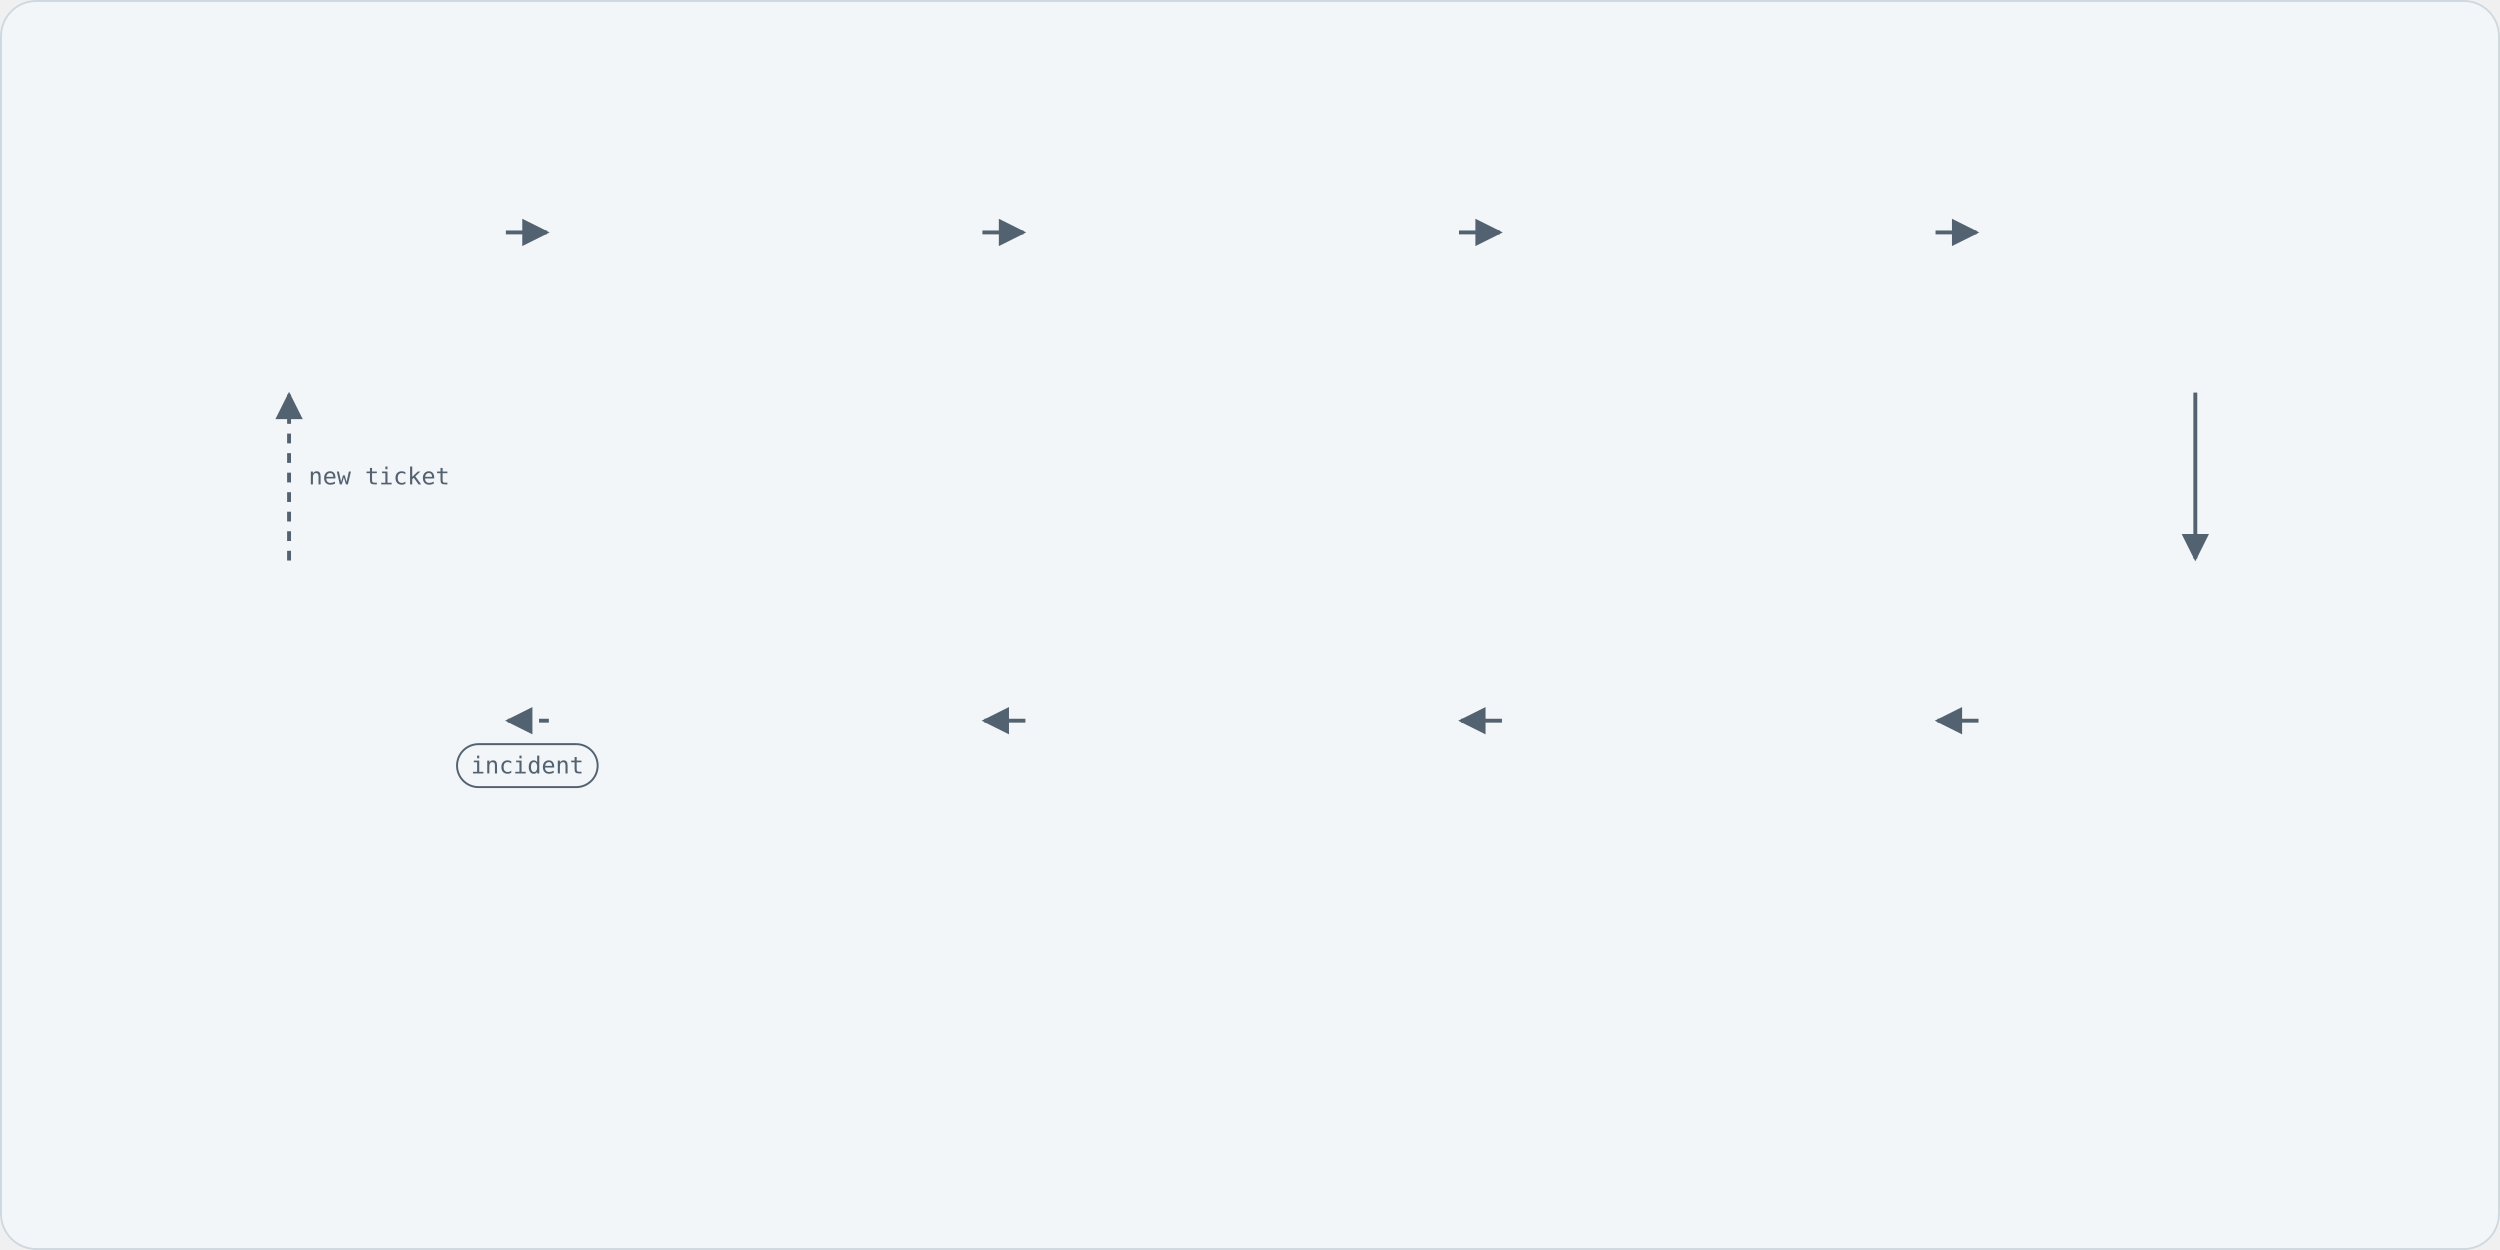
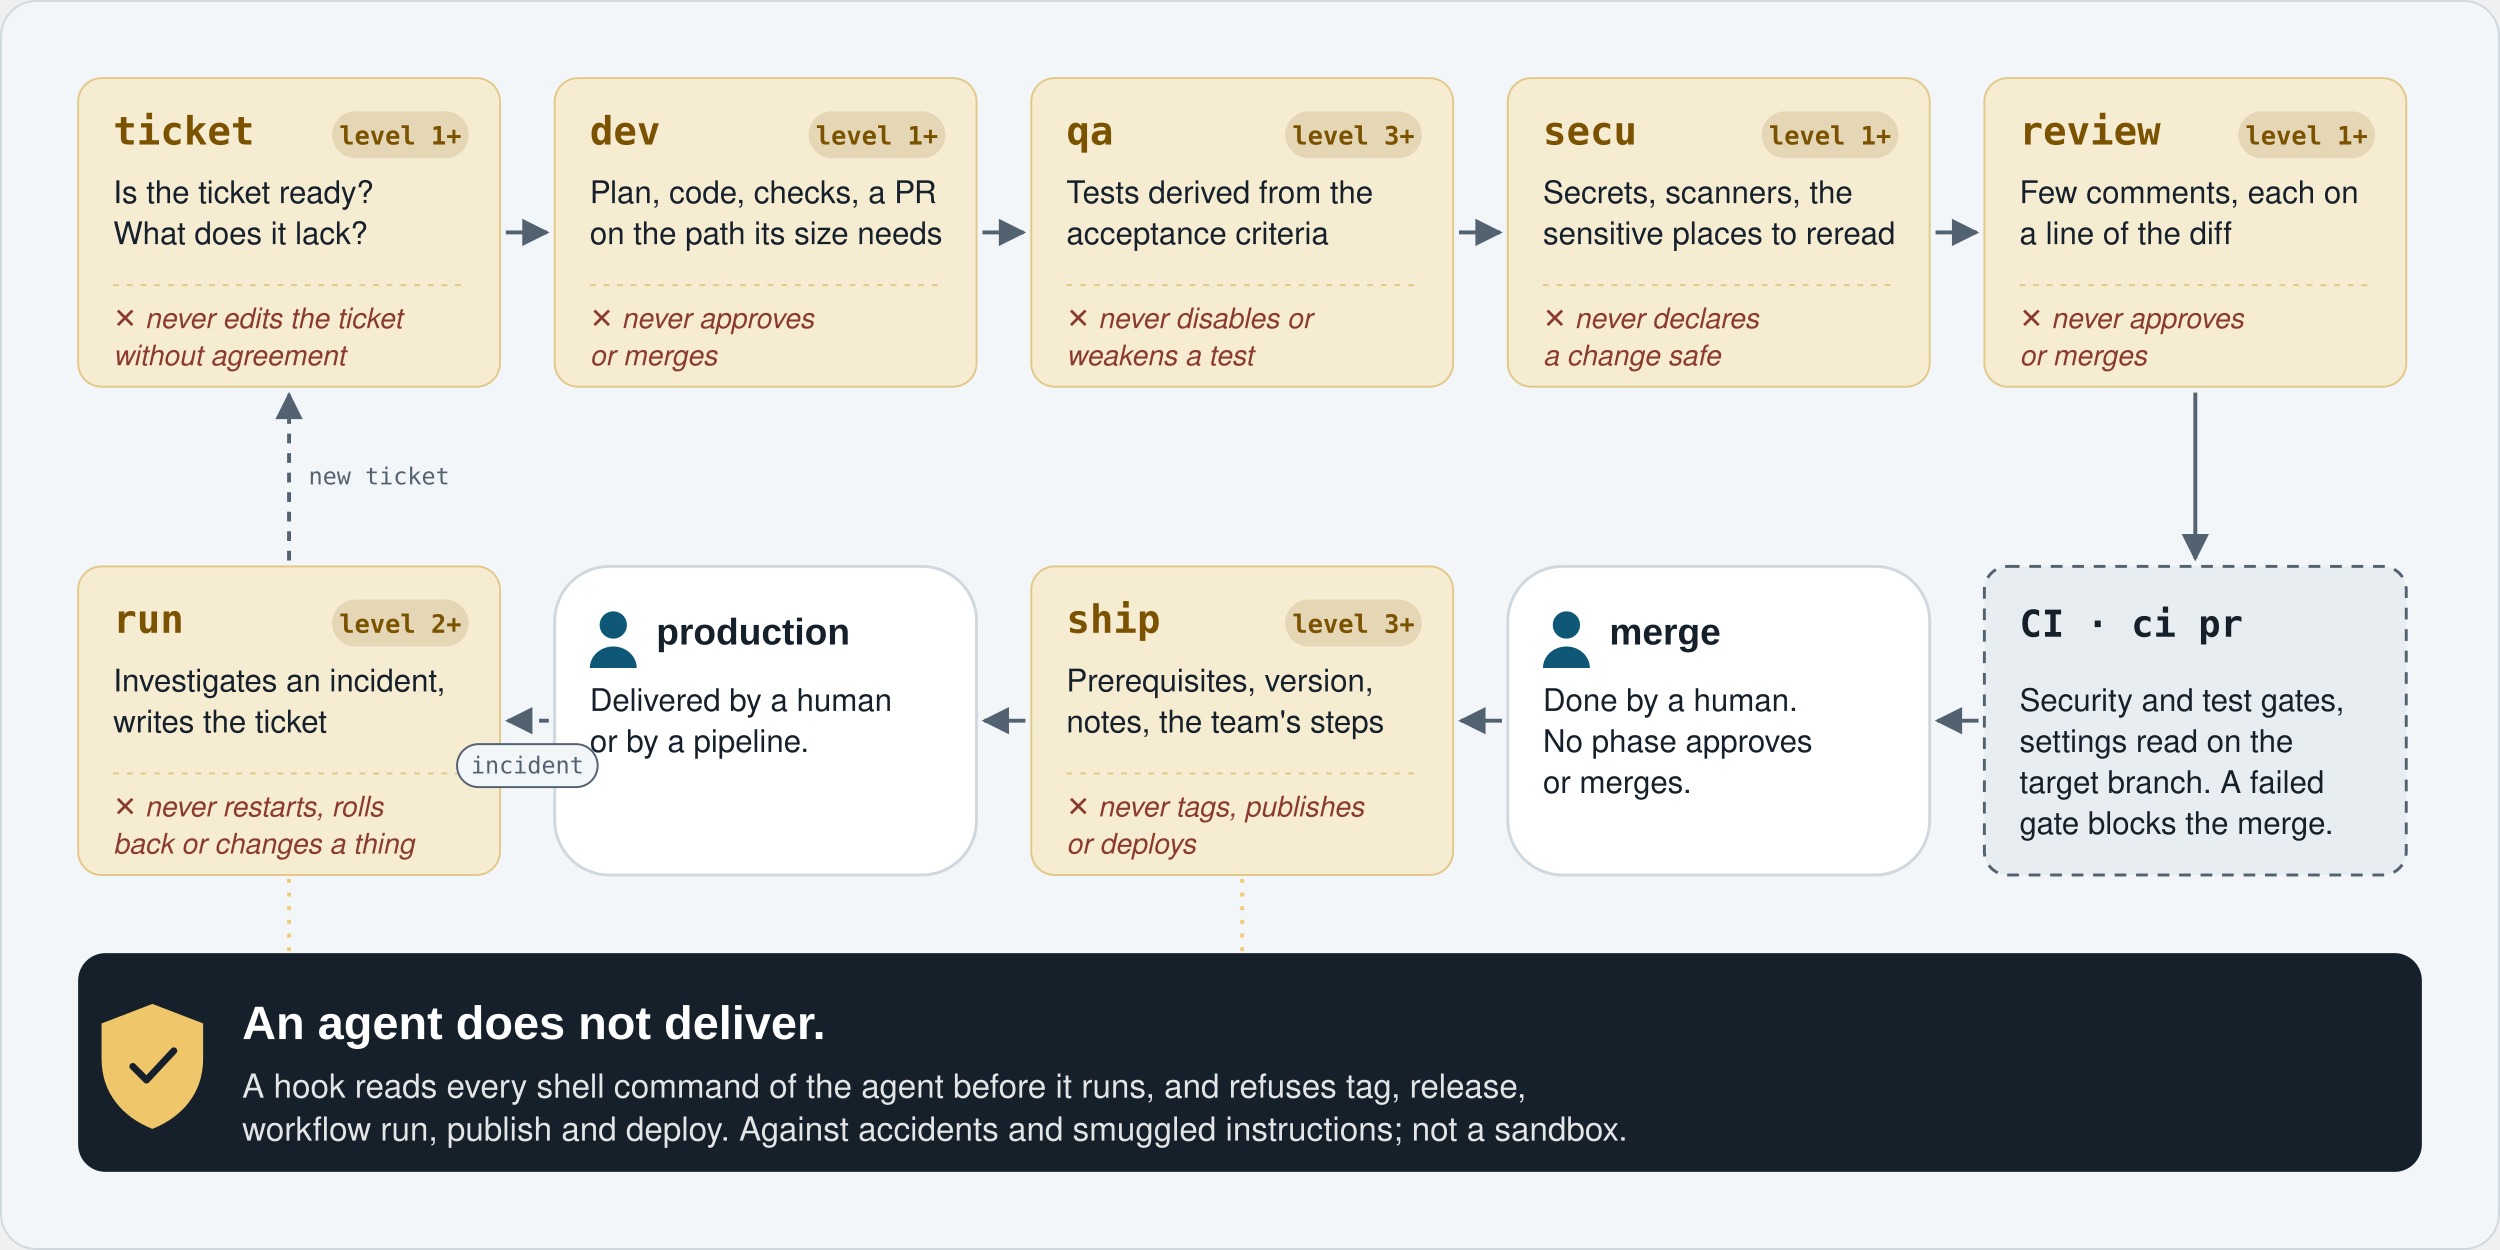
<svg xmlns="http://www.w3.org/2000/svg" width="1280" height="640" viewBox="0 0 1280 640" role="img" aria-labelledby="t d">
  <style>
  @media (prefers-reduced-motion: reduce) { * { animation: none !important; } }
-   .rise { opacity: 0; animation: rise .7s cubic-bezier(.16,1,.3,1) forwards; }
+   .rise { animation: rise .7s cubic-bezier(.16,1,.3,1) backwards; }
  @keyframes rise { from { opacity: 0; transform: translateY(10px); } to { opacity: 1; transform: none; } }

  .shield { animation: glint 3.2s ease-in-out infinite; }
  @keyframes glint { 50% { opacity: .7; } }
</style>
  <rect width="1280" height="640" rx="18" fill="#f3f6f8" />
  <rect x=".5" y=".5" width="1279" height="639" rx="18" fill="none" stroke="#cfd8df" />
  <defs>
    <marker id="ah" viewBox="0 0 10 10" refX="9" refY="5" markerWidth="7" markerHeight="7" orient="auto-start-reverse">
      <path d="M0 0L10 5L0 10z" fill="#536271" />
    </marker>
  </defs>
  <g class="rise" style="animation-delay:0.10s">
    <rect x="40" y="40" width="216" height="158" rx="12" fill="#f6ecd2" stroke="#e2c98a" />
    <text x="58" y="74" font-family="'IBM Plex Mono', ui-monospace, SFMono-Regular, Menlo, Consolas, monospace" font-size="20" font-weight="600" fill="#7a5200" text-anchor="start">ticket</text>
    <rect x="170" y="57" width="70" height="24" rx="12" fill="#7a5200" opacity=".14" />
-     <text x="205" y="74" font-family="'IBM Plex Mono', ui-monospace, SFMono-Regular, Menlo, Consolas, monospace" font-size="12" font-weight="600" fill="#7a5200" text-anchor="middle">level 1+</text>
-     <text x="58" y="104" font-family="'IBM Plex Sans', -apple-system, 'Segoe UI', Helvetica, Arial, sans-serif" font-size="15" font-weight="400" fill="#15202b" text-anchor="start">Is the ticket ready?</text>
-     <text x="58" y="125" font-family="'IBM Plex Sans', -apple-system, 'Segoe UI', Helvetica, Arial, sans-serif" font-size="15" font-weight="400" fill="#15202b" text-anchor="start">What does it lack?</text>
+     <text x="205" y="74" font-family="'IBM Plex Mono', ui-monospace, SFMono-Regular, Menlo, Consolas, monospace" font-size="13" font-weight="600" fill="#7a5200" text-anchor="middle">level 1+</text>
+     <text x="58" y="104" font-family="'IBM Plex Sans', -apple-system, 'Segoe UI', Helvetica, Arial, sans-serif" font-size="16" font-weight="400" fill="#15202b" text-anchor="start">Is the ticket ready?</text>
+     <text x="58" y="125" font-family="'IBM Plex Sans', -apple-system, 'Segoe UI', Helvetica, Arial, sans-serif" font-size="16" font-weight="400" fill="#15202b" text-anchor="start">What does it lack?</text>
    <line x1="58" x2="238" y1="146" y2="146" stroke="#e2c98a" stroke-dasharray="3 4" />
-     <text x="58" y="168" font-family="'IBM Plex Sans', -apple-system, 'Segoe UI', Helvetica, Arial, sans-serif" font-size="13.5" font-weight="500" fill="#8a3b2e" text-anchor="start" font-style="italic">✕ never edits the ticket</text>
-     <text x="58" y="187" font-family="'IBM Plex Sans', -apple-system, 'Segoe UI', Helvetica, Arial, sans-serif" font-size="13.5" font-weight="500" fill="#8a3b2e" text-anchor="start" font-style="italic">  without agreement</text>
+     <text x="58" y="168" font-family="'IBM Plex Sans', -apple-system, 'Segoe UI', Helvetica, Arial, sans-serif" font-size="14.5" font-weight="500" fill="#8a3b2e" text-anchor="start" font-style="italic">✕ never edits the ticket</text>
+     <text x="58" y="187" font-family="'IBM Plex Sans', -apple-system, 'Segoe UI', Helvetica, Arial, sans-serif" font-size="14.5" font-weight="500" fill="#8a3b2e" text-anchor="start" font-style="italic">  without agreement</text>
  </g>
  <line x1="259" x2="280" y1="119.0" y2="119.0" stroke="#536271" stroke-width="2" marker-end="url(#ah)" />
  <g class="rise" style="animation-delay:0.20s">
    <rect x="284" y="40" width="216" height="158" rx="12" fill="#f6ecd2" stroke="#e2c98a" />
    <text x="302" y="74" font-family="'IBM Plex Mono', ui-monospace, SFMono-Regular, Menlo, Consolas, monospace" font-size="20" font-weight="600" fill="#7a5200" text-anchor="start">dev</text>
    <rect x="414" y="57" width="70" height="24" rx="12" fill="#7a5200" opacity=".14" />
-     <text x="449" y="74" font-family="'IBM Plex Mono', ui-monospace, SFMono-Regular, Menlo, Consolas, monospace" font-size="12" font-weight="600" fill="#7a5200" text-anchor="middle">level 1+</text>
-     <text x="302" y="104" font-family="'IBM Plex Sans', -apple-system, 'Segoe UI', Helvetica, Arial, sans-serif" font-size="15" font-weight="400" fill="#15202b" text-anchor="start">Plan, code, checks, a PR</text>
-     <text x="302" y="125" font-family="'IBM Plex Sans', -apple-system, 'Segoe UI', Helvetica, Arial, sans-serif" font-size="15" font-weight="400" fill="#15202b" text-anchor="start">on the path its size needs</text>
+     <text x="449" y="74" font-family="'IBM Plex Mono', ui-monospace, SFMono-Regular, Menlo, Consolas, monospace" font-size="13" font-weight="600" fill="#7a5200" text-anchor="middle">level 1+</text>
+     <text x="302" y="104" font-family="'IBM Plex Sans', -apple-system, 'Segoe UI', Helvetica, Arial, sans-serif" font-size="16" font-weight="400" fill="#15202b" text-anchor="start">Plan, code, checks, a PR</text>
+     <text x="302" y="125" font-family="'IBM Plex Sans', -apple-system, 'Segoe UI', Helvetica, Arial, sans-serif" font-size="16" font-weight="400" fill="#15202b" text-anchor="start">on the path its size needs</text>
    <line x1="302" x2="482" y1="146" y2="146" stroke="#e2c98a" stroke-dasharray="3 4" />
-     <text x="302" y="168" font-family="'IBM Plex Sans', -apple-system, 'Segoe UI', Helvetica, Arial, sans-serif" font-size="13.5" font-weight="500" fill="#8a3b2e" text-anchor="start" font-style="italic">✕ never approves</text>
-     <text x="302" y="187" font-family="'IBM Plex Sans', -apple-system, 'Segoe UI', Helvetica, Arial, sans-serif" font-size="13.5" font-weight="500" fill="#8a3b2e" text-anchor="start" font-style="italic">  or merges</text>
+     <text x="302" y="168" font-family="'IBM Plex Sans', -apple-system, 'Segoe UI', Helvetica, Arial, sans-serif" font-size="14.5" font-weight="500" fill="#8a3b2e" text-anchor="start" font-style="italic">✕ never approves</text>
+     <text x="302" y="187" font-family="'IBM Plex Sans', -apple-system, 'Segoe UI', Helvetica, Arial, sans-serif" font-size="14.5" font-weight="500" fill="#8a3b2e" text-anchor="start" font-style="italic">  or merges</text>
  </g>
  <line x1="503" x2="524" y1="119.0" y2="119.0" stroke="#536271" stroke-width="2" marker-end="url(#ah)" />
  <g class="rise" style="animation-delay:0.30s">
    <rect x="528" y="40" width="216" height="158" rx="12" fill="#f6ecd2" stroke="#e2c98a" />
    <text x="546" y="74" font-family="'IBM Plex Mono', ui-monospace, SFMono-Regular, Menlo, Consolas, monospace" font-size="20" font-weight="600" fill="#7a5200" text-anchor="start">qa</text>
    <rect x="658" y="57" width="70" height="24" rx="12" fill="#7a5200" opacity=".14" />
-     <text x="693" y="74" font-family="'IBM Plex Mono', ui-monospace, SFMono-Regular, Menlo, Consolas, monospace" font-size="12" font-weight="600" fill="#7a5200" text-anchor="middle">level 3+</text>
-     <text x="546" y="104" font-family="'IBM Plex Sans', -apple-system, 'Segoe UI', Helvetica, Arial, sans-serif" font-size="15" font-weight="400" fill="#15202b" text-anchor="start">Tests derived from the</text>
-     <text x="546" y="125" font-family="'IBM Plex Sans', -apple-system, 'Segoe UI', Helvetica, Arial, sans-serif" font-size="15" font-weight="400" fill="#15202b" text-anchor="start">acceptance criteria</text>
+     <text x="693" y="74" font-family="'IBM Plex Mono', ui-monospace, SFMono-Regular, Menlo, Consolas, monospace" font-size="13" font-weight="600" fill="#7a5200" text-anchor="middle">level 3+</text>
+     <text x="546" y="104" font-family="'IBM Plex Sans', -apple-system, 'Segoe UI', Helvetica, Arial, sans-serif" font-size="16" font-weight="400" fill="#15202b" text-anchor="start">Tests derived from the</text>
+     <text x="546" y="125" font-family="'IBM Plex Sans', -apple-system, 'Segoe UI', Helvetica, Arial, sans-serif" font-size="16" font-weight="400" fill="#15202b" text-anchor="start">acceptance criteria</text>
    <line x1="546" x2="726" y1="146" y2="146" stroke="#e2c98a" stroke-dasharray="3 4" />
-     <text x="546" y="168" font-family="'IBM Plex Sans', -apple-system, 'Segoe UI', Helvetica, Arial, sans-serif" font-size="13.5" font-weight="500" fill="#8a3b2e" text-anchor="start" font-style="italic">✕ never disables or</text>
-     <text x="546" y="187" font-family="'IBM Plex Sans', -apple-system, 'Segoe UI', Helvetica, Arial, sans-serif" font-size="13.5" font-weight="500" fill="#8a3b2e" text-anchor="start" font-style="italic">  weakens a test</text>
+     <text x="546" y="168" font-family="'IBM Plex Sans', -apple-system, 'Segoe UI', Helvetica, Arial, sans-serif" font-size="14.5" font-weight="500" fill="#8a3b2e" text-anchor="start" font-style="italic">✕ never disables or</text>
+     <text x="546" y="187" font-family="'IBM Plex Sans', -apple-system, 'Segoe UI', Helvetica, Arial, sans-serif" font-size="14.5" font-weight="500" fill="#8a3b2e" text-anchor="start" font-style="italic">  weakens a test</text>
  </g>
  <line x1="747" x2="768" y1="119.0" y2="119.0" stroke="#536271" stroke-width="2" marker-end="url(#ah)" />
  <g class="rise" style="animation-delay:0.40s">
    <rect x="772" y="40" width="216" height="158" rx="12" fill="#f6ecd2" stroke="#e2c98a" />
    <text x="790" y="74" font-family="'IBM Plex Mono', ui-monospace, SFMono-Regular, Menlo, Consolas, monospace" font-size="20" font-weight="600" fill="#7a5200" text-anchor="start">secu</text>
    <rect x="902" y="57" width="70" height="24" rx="12" fill="#7a5200" opacity=".14" />
-     <text x="937" y="74" font-family="'IBM Plex Mono', ui-monospace, SFMono-Regular, Menlo, Consolas, monospace" font-size="12" font-weight="600" fill="#7a5200" text-anchor="middle">level 1+</text>
-     <text x="790" y="104" font-family="'IBM Plex Sans', -apple-system, 'Segoe UI', Helvetica, Arial, sans-serif" font-size="15" font-weight="400" fill="#15202b" text-anchor="start">Secrets, scanners, the</text>
-     <text x="790" y="125" font-family="'IBM Plex Sans', -apple-system, 'Segoe UI', Helvetica, Arial, sans-serif" font-size="15" font-weight="400" fill="#15202b" text-anchor="start">sensitive places to reread</text>
+     <text x="937" y="74" font-family="'IBM Plex Mono', ui-monospace, SFMono-Regular, Menlo, Consolas, monospace" font-size="13" font-weight="600" fill="#7a5200" text-anchor="middle">level 1+</text>
+     <text x="790" y="104" font-family="'IBM Plex Sans', -apple-system, 'Segoe UI', Helvetica, Arial, sans-serif" font-size="16" font-weight="400" fill="#15202b" text-anchor="start">Secrets, scanners, the</text>
+     <text x="790" y="125" font-family="'IBM Plex Sans', -apple-system, 'Segoe UI', Helvetica, Arial, sans-serif" font-size="16" font-weight="400" fill="#15202b" text-anchor="start">sensitive places to reread</text>
    <line x1="790" x2="970" y1="146" y2="146" stroke="#e2c98a" stroke-dasharray="3 4" />
-     <text x="790" y="168" font-family="'IBM Plex Sans', -apple-system, 'Segoe UI', Helvetica, Arial, sans-serif" font-size="13.5" font-weight="500" fill="#8a3b2e" text-anchor="start" font-style="italic">✕ never declares</text>
-     <text x="790" y="187" font-family="'IBM Plex Sans', -apple-system, 'Segoe UI', Helvetica, Arial, sans-serif" font-size="13.5" font-weight="500" fill="#8a3b2e" text-anchor="start" font-style="italic">  a change safe</text>
+     <text x="790" y="168" font-family="'IBM Plex Sans', -apple-system, 'Segoe UI', Helvetica, Arial, sans-serif" font-size="14.5" font-weight="500" fill="#8a3b2e" text-anchor="start" font-style="italic">✕ never declares</text>
+     <text x="790" y="187" font-family="'IBM Plex Sans', -apple-system, 'Segoe UI', Helvetica, Arial, sans-serif" font-size="14.5" font-weight="500" fill="#8a3b2e" text-anchor="start" font-style="italic">  a change safe</text>
  </g>
  <line x1="991" x2="1012" y1="119.0" y2="119.0" stroke="#536271" stroke-width="2" marker-end="url(#ah)" />
  <g class="rise" style="animation-delay:0.50s">
    <rect x="1016" y="40" width="216" height="158" rx="12" fill="#f6ecd2" stroke="#e2c98a" />
    <text x="1034" y="74" font-family="'IBM Plex Mono', ui-monospace, SFMono-Regular, Menlo, Consolas, monospace" font-size="20" font-weight="600" fill="#7a5200" text-anchor="start">review</text>
    <rect x="1146" y="57" width="70" height="24" rx="12" fill="#7a5200" opacity=".14" />
-     <text x="1181" y="74" font-family="'IBM Plex Mono', ui-monospace, SFMono-Regular, Menlo, Consolas, monospace" font-size="12" font-weight="600" fill="#7a5200" text-anchor="middle">level 1+</text>
-     <text x="1034" y="104" font-family="'IBM Plex Sans', -apple-system, 'Segoe UI', Helvetica, Arial, sans-serif" font-size="15" font-weight="400" fill="#15202b" text-anchor="start">Few comments, each on</text>
-     <text x="1034" y="125" font-family="'IBM Plex Sans', -apple-system, 'Segoe UI', Helvetica, Arial, sans-serif" font-size="15" font-weight="400" fill="#15202b" text-anchor="start">a line of the diff</text>
+     <text x="1181" y="74" font-family="'IBM Plex Mono', ui-monospace, SFMono-Regular, Menlo, Consolas, monospace" font-size="13" font-weight="600" fill="#7a5200" text-anchor="middle">level 1+</text>
+     <text x="1034" y="104" font-family="'IBM Plex Sans', -apple-system, 'Segoe UI', Helvetica, Arial, sans-serif" font-size="16" font-weight="400" fill="#15202b" text-anchor="start">Few comments, each on</text>
+     <text x="1034" y="125" font-family="'IBM Plex Sans', -apple-system, 'Segoe UI', Helvetica, Arial, sans-serif" font-size="16" font-weight="400" fill="#15202b" text-anchor="start">a line of the diff</text>
    <line x1="1034" x2="1214" y1="146" y2="146" stroke="#e2c98a" stroke-dasharray="3 4" />
-     <text x="1034" y="168" font-family="'IBM Plex Sans', -apple-system, 'Segoe UI', Helvetica, Arial, sans-serif" font-size="13.5" font-weight="500" fill="#8a3b2e" text-anchor="start" font-style="italic">✕ never approves</text>
-     <text x="1034" y="187" font-family="'IBM Plex Sans', -apple-system, 'Segoe UI', Helvetica, Arial, sans-serif" font-size="13.5" font-weight="500" fill="#8a3b2e" text-anchor="start" font-style="italic">  or merges</text>
+     <text x="1034" y="168" font-family="'IBM Plex Sans', -apple-system, 'Segoe UI', Helvetica, Arial, sans-serif" font-size="14.5" font-weight="500" fill="#8a3b2e" text-anchor="start" font-style="italic">✕ never approves</text>
+     <text x="1034" y="187" font-family="'IBM Plex Sans', -apple-system, 'Segoe UI', Helvetica, Arial, sans-serif" font-size="14.5" font-weight="500" fill="#8a3b2e" text-anchor="start" font-style="italic">  or merges</text>
  </g>
  <line x1="1124.0" x2="1124.0" y1="201" y2="286" stroke="#536271" stroke-width="2" marker-end="url(#ah)" />
  <g class="rise" style="animation-delay:0.60s">
    <rect x="1016" y="290" width="216" height="158" rx="12" fill="#e8edf1" stroke="#536271" stroke-width="1.5" stroke-dasharray="6 5" />
    <text x="1034" y="326" font-family="'IBM Plex Mono', ui-monospace, SFMono-Regular, Menlo, Consolas, monospace" font-size="19" font-weight="600" fill="#15202b" text-anchor="start">CI · ci pr</text>
-     <text x="1034" y="364" font-family="'IBM Plex Sans', -apple-system, 'Segoe UI', Helvetica, Arial, sans-serif" font-size="15" font-weight="400" fill="#15202b" text-anchor="start">Security and test gates,</text>
-     <text x="1034" y="385" font-family="'IBM Plex Sans', -apple-system, 'Segoe UI', Helvetica, Arial, sans-serif" font-size="15" font-weight="400" fill="#15202b" text-anchor="start">settings read on the</text>
-     <text x="1034" y="406" font-family="'IBM Plex Sans', -apple-system, 'Segoe UI', Helvetica, Arial, sans-serif" font-size="15" font-weight="400" fill="#15202b" text-anchor="start">target branch. A failed</text>
-     <text x="1034" y="427" font-family="'IBM Plex Sans', -apple-system, 'Segoe UI', Helvetica, Arial, sans-serif" font-size="15" font-weight="400" fill="#15202b" text-anchor="start">gate blocks the merge.</text>
+     <text x="1034" y="364" font-family="'IBM Plex Sans', -apple-system, 'Segoe UI', Helvetica, Arial, sans-serif" font-size="16" font-weight="400" fill="#15202b" text-anchor="start">Security and test gates,</text>
+     <text x="1034" y="385" font-family="'IBM Plex Sans', -apple-system, 'Segoe UI', Helvetica, Arial, sans-serif" font-size="16" font-weight="400" fill="#15202b" text-anchor="start">settings read on the</text>
+     <text x="1034" y="406" font-family="'IBM Plex Sans', -apple-system, 'Segoe UI', Helvetica, Arial, sans-serif" font-size="16" font-weight="400" fill="#15202b" text-anchor="start">target branch. A failed</text>
+     <text x="1034" y="427" font-family="'IBM Plex Sans', -apple-system, 'Segoe UI', Helvetica, Arial, sans-serif" font-size="16" font-weight="400" fill="#15202b" text-anchor="start">gate blocks the merge.</text>
  </g>
  <g class="rise" style="animation-delay:0.70s">
    <rect x="772" y="290" width="216" height="158" rx="28" fill="#ffffff" stroke="#cfd8df" stroke-width="1.5" />
    <circle cx="802" cy="320" r="7" fill="#0f5777" />
    <path d="M790 342a12 11 0 0 1 24 0z" fill="#0f5777" />
    <text x="824" y="330" font-family="'IBM Plex Sans Condensed', 'IBM Plex Sans', -apple-system, 'Segoe UI', 'Helvetica Neue', Arial, sans-serif" font-size="19" font-weight="600" fill="#15202b" text-anchor="start">merge</text>
-     <text x="790" y="364" font-family="'IBM Plex Sans', -apple-system, 'Segoe UI', Helvetica, Arial, sans-serif" font-size="15" font-weight="400" fill="#15202b" text-anchor="start">Done by a human.</text>
-     <text x="790" y="385" font-family="'IBM Plex Sans', -apple-system, 'Segoe UI', Helvetica, Arial, sans-serif" font-size="15" font-weight="400" fill="#15202b" text-anchor="start">No phase approves</text>
-     <text x="790" y="406" font-family="'IBM Plex Sans', -apple-system, 'Segoe UI', Helvetica, Arial, sans-serif" font-size="15" font-weight="400" fill="#15202b" text-anchor="start">or merges.</text>
+     <text x="790" y="364" font-family="'IBM Plex Sans', -apple-system, 'Segoe UI', Helvetica, Arial, sans-serif" font-size="16" font-weight="400" fill="#15202b" text-anchor="start">Done by a human.</text>
+     <text x="790" y="385" font-family="'IBM Plex Sans', -apple-system, 'Segoe UI', Helvetica, Arial, sans-serif" font-size="16" font-weight="400" fill="#15202b" text-anchor="start">No phase approves</text>
+     <text x="790" y="406" font-family="'IBM Plex Sans', -apple-system, 'Segoe UI', Helvetica, Arial, sans-serif" font-size="16" font-weight="400" fill="#15202b" text-anchor="start">or merges.</text>
  </g>
  <g class="rise" style="animation-delay:0.80s">
    <rect x="528" y="290" width="216" height="158" rx="12" fill="#f6ecd2" stroke="#e2c98a" />
    <text x="546" y="324" font-family="'IBM Plex Mono', ui-monospace, SFMono-Regular, Menlo, Consolas, monospace" font-size="20" font-weight="600" fill="#7a5200" text-anchor="start">ship</text>
    <rect x="658" y="307" width="70" height="24" rx="12" fill="#7a5200" opacity=".14" />
-     <text x="693" y="324" font-family="'IBM Plex Mono', ui-monospace, SFMono-Regular, Menlo, Consolas, monospace" font-size="12" font-weight="600" fill="#7a5200" text-anchor="middle">level 3+</text>
-     <text x="546" y="354" font-family="'IBM Plex Sans', -apple-system, 'Segoe UI', Helvetica, Arial, sans-serif" font-size="15" font-weight="400" fill="#15202b" text-anchor="start">Prerequisites, version,</text>
-     <text x="546" y="375" font-family="'IBM Plex Sans', -apple-system, 'Segoe UI', Helvetica, Arial, sans-serif" font-size="15" font-weight="400" fill="#15202b" text-anchor="start">notes, the team's steps</text>
+     <text x="693" y="324" font-family="'IBM Plex Mono', ui-monospace, SFMono-Regular, Menlo, Consolas, monospace" font-size="13" font-weight="600" fill="#7a5200" text-anchor="middle">level 3+</text>
+     <text x="546" y="354" font-family="'IBM Plex Sans', -apple-system, 'Segoe UI', Helvetica, Arial, sans-serif" font-size="16" font-weight="400" fill="#15202b" text-anchor="start">Prerequisites, version,</text>
+     <text x="546" y="375" font-family="'IBM Plex Sans', -apple-system, 'Segoe UI', Helvetica, Arial, sans-serif" font-size="16" font-weight="400" fill="#15202b" text-anchor="start">notes, the team's steps</text>
    <line x1="546" x2="726" y1="396" y2="396" stroke="#e2c98a" stroke-dasharray="3 4" />
-     <text x="546" y="418" font-family="'IBM Plex Sans', -apple-system, 'Segoe UI', Helvetica, Arial, sans-serif" font-size="13.5" font-weight="500" fill="#8a3b2e" text-anchor="start" font-style="italic">✕ never tags, publishes</text>
-     <text x="546" y="437" font-family="'IBM Plex Sans', -apple-system, 'Segoe UI', Helvetica, Arial, sans-serif" font-size="13.5" font-weight="500" fill="#8a3b2e" text-anchor="start" font-style="italic">  or deploys</text>
+     <text x="546" y="418" font-family="'IBM Plex Sans', -apple-system, 'Segoe UI', Helvetica, Arial, sans-serif" font-size="14.5" font-weight="500" fill="#8a3b2e" text-anchor="start" font-style="italic">✕ never tags, publishes</text>
+     <text x="546" y="437" font-family="'IBM Plex Sans', -apple-system, 'Segoe UI', Helvetica, Arial, sans-serif" font-size="14.5" font-weight="500" fill="#8a3b2e" text-anchor="start" font-style="italic">  or deploys</text>
  </g>
  <g class="rise" style="animation-delay:0.90s">
    <rect x="284" y="290" width="216" height="158" rx="28" fill="#ffffff" stroke="#cfd8df" stroke-width="1.5" />
    <circle cx="314" cy="320" r="7" fill="#0f5777" />
    <path d="M302 342a12 11 0 0 1 24 0z" fill="#0f5777" />
    <text x="336" y="330" font-family="'IBM Plex Sans Condensed', 'IBM Plex Sans', -apple-system, 'Segoe UI', 'Helvetica Neue', Arial, sans-serif" font-size="19" font-weight="600" fill="#15202b" text-anchor="start">production</text>
-     <text x="302" y="364" font-family="'IBM Plex Sans', -apple-system, 'Segoe UI', Helvetica, Arial, sans-serif" font-size="15" font-weight="400" fill="#15202b" text-anchor="start">Delivered by a human</text>
-     <text x="302" y="385" font-family="'IBM Plex Sans', -apple-system, 'Segoe UI', Helvetica, Arial, sans-serif" font-size="15" font-weight="400" fill="#15202b" text-anchor="start">or by a pipeline.</text>
+     <text x="302" y="364" font-family="'IBM Plex Sans', -apple-system, 'Segoe UI', Helvetica, Arial, sans-serif" font-size="16" font-weight="400" fill="#15202b" text-anchor="start">Delivered by a human</text>
+     <text x="302" y="385" font-family="'IBM Plex Sans', -apple-system, 'Segoe UI', Helvetica, Arial, sans-serif" font-size="16" font-weight="400" fill="#15202b" text-anchor="start">or by a pipeline.</text>
  </g>
  <g class="rise" style="animation-delay:1.00s">
    <rect x="40" y="290" width="216" height="158" rx="12" fill="#f6ecd2" stroke="#e2c98a" />
    <text x="58" y="324" font-family="'IBM Plex Mono', ui-monospace, SFMono-Regular, Menlo, Consolas, monospace" font-size="20" font-weight="600" fill="#7a5200" text-anchor="start">run</text>
    <rect x="170" y="307" width="70" height="24" rx="12" fill="#7a5200" opacity=".14" />
-     <text x="205" y="324" font-family="'IBM Plex Mono', ui-monospace, SFMono-Regular, Menlo, Consolas, monospace" font-size="12" font-weight="600" fill="#7a5200" text-anchor="middle">level 2+</text>
-     <text x="58" y="354" font-family="'IBM Plex Sans', -apple-system, 'Segoe UI', Helvetica, Arial, sans-serif" font-size="15" font-weight="400" fill="#15202b" text-anchor="start">Investigates an incident,</text>
-     <text x="58" y="375" font-family="'IBM Plex Sans', -apple-system, 'Segoe UI', Helvetica, Arial, sans-serif" font-size="15" font-weight="400" fill="#15202b" text-anchor="start">writes the ticket</text>
+     <text x="205" y="324" font-family="'IBM Plex Mono', ui-monospace, SFMono-Regular, Menlo, Consolas, monospace" font-size="13" font-weight="600" fill="#7a5200" text-anchor="middle">level 2+</text>
+     <text x="58" y="354" font-family="'IBM Plex Sans', -apple-system, 'Segoe UI', Helvetica, Arial, sans-serif" font-size="16" font-weight="400" fill="#15202b" text-anchor="start">Investigates an incident,</text>
+     <text x="58" y="375" font-family="'IBM Plex Sans', -apple-system, 'Segoe UI', Helvetica, Arial, sans-serif" font-size="16" font-weight="400" fill="#15202b" text-anchor="start">writes the ticket</text>
    <line x1="58" x2="238" y1="396" y2="396" stroke="#e2c98a" stroke-dasharray="3 4" />
-     <text x="58" y="418" font-family="'IBM Plex Sans', -apple-system, 'Segoe UI', Helvetica, Arial, sans-serif" font-size="13.5" font-weight="500" fill="#8a3b2e" text-anchor="start" font-style="italic">✕ never restarts, rolls</text>
-     <text x="58" y="437" font-family="'IBM Plex Sans', -apple-system, 'Segoe UI', Helvetica, Arial, sans-serif" font-size="13.5" font-weight="500" fill="#8a3b2e" text-anchor="start" font-style="italic">  back or changes a thing</text>
+     <text x="58" y="418" font-family="'IBM Plex Sans', -apple-system, 'Segoe UI', Helvetica, Arial, sans-serif" font-size="14.5" font-weight="500" fill="#8a3b2e" text-anchor="start" font-style="italic">✕ never restarts, rolls</text>
+     <text x="58" y="437" font-family="'IBM Plex Sans', -apple-system, 'Segoe UI', Helvetica, Arial, sans-serif" font-size="14.5" font-weight="500" fill="#8a3b2e" text-anchor="start" font-style="italic">  back or changes a thing</text>
  </g>
  <line x1="1013" x2="992" y1="369.0" y2="369.0" stroke="#536271" stroke-width="2" marker-end="url(#ah)" />
  <line x1="769" x2="748" y1="369.0" y2="369.0" stroke="#536271" stroke-width="2" marker-end="url(#ah)" />
  <line x1="525" x2="504" y1="369.0" y2="369.0" stroke="#536271" stroke-width="2" marker-end="url(#ah)" />
  <line x1="281" x2="260" y1="369.0" y2="369.0" stroke="#536271" stroke-width="2" stroke-dasharray="5 5" marker-end="url(#ah)" />
  <rect x="234.0" y="381.0" width="72" height="22" rx="11" fill="#f3f6f8" stroke="#536271" />
  <text x="270.0" y="396.0" font-family="'IBM Plex Mono', ui-monospace, SFMono-Regular, Menlo, Consolas, monospace" font-size="12" font-weight="400" fill="#536271" text-anchor="middle">incident</text>
  <line x1="148.0" x2="148.0" y1="287" y2="202" stroke="#536271" stroke-width="2" stroke-dasharray="5 5" marker-end="url(#ah)" />
  <text x="158.0" y="248.0" font-family="'IBM Plex Mono', ui-monospace, SFMono-Regular, Menlo, Consolas, monospace" font-size="12" font-weight="400" fill="#536271" text-anchor="start">new ticket</text>
  <g class="rise" style="animation-delay:1.20s">
    <line x1="636.0" x2="636.0" y1="450" y2="488" stroke="#f0c66a" stroke-width="2" stroke-dasharray="2 5" opacity=".9" />
    <line x1="148.0" x2="148.0" y1="450" y2="488" stroke="#f0c66a" stroke-width="2" stroke-dasharray="2 5" opacity=".9" />
    <rect x="40" y="488" width="1200" height="112" rx="14" fill="#15202b" />
    <path class="shield" d="M78 514l26 10v18c0 18-11 30-26 36c-15-6-26-18-26-36v-18z" fill="#f0c66a" />
    <path d="M68 546l7 7l14-15" fill="none" stroke="#15202b" stroke-width="3.5" stroke-linecap="round" stroke-linejoin="round" />
    <text x="124" y="532" font-family="'IBM Plex Sans Condensed', 'IBM Plex Sans', -apple-system, 'Segoe UI', 'Helvetica Neue', Arial, sans-serif" font-size="24" font-weight="600" fill="#ffffff" text-anchor="start">An agent does not deliver.</text>
-     <text x="124" y="562" font-family="'IBM Plex Sans', -apple-system, 'Segoe UI', Helvetica, Arial, sans-serif" font-size="16" font-weight="400" fill="#ffffff" text-anchor="start" opacity=".88">A hook reads every shell command of the agent before it runs, and refuses tag, release,</text>
-     <text x="124" y="584" font-family="'IBM Plex Sans', -apple-system, 'Segoe UI', Helvetica, Arial, sans-serif" font-size="16" font-weight="400" fill="#ffffff" text-anchor="start" opacity=".88">workflow run, publish and deploy. A barrier against accidents and smuggled instructions, not a sandbox.</text>
+     <text x="124" y="562" font-family="'IBM Plex Sans', -apple-system, 'Segoe UI', Helvetica, Arial, sans-serif" font-size="17" font-weight="400" fill="#ffffff" text-anchor="start" opacity=".88">A hook reads every shell command of the agent before it runs, and refuses tag, release,</text>
+     <text x="124" y="584" font-family="'IBM Plex Sans', -apple-system, 'Segoe UI', Helvetica, Arial, sans-serif" font-size="17" font-weight="400" fill="#ffffff" text-anchor="start" opacity=".88">workflow run, publish and deploy. Against accidents and smuggled instructions; not a sandbox.</text>
  </g>
</svg>
